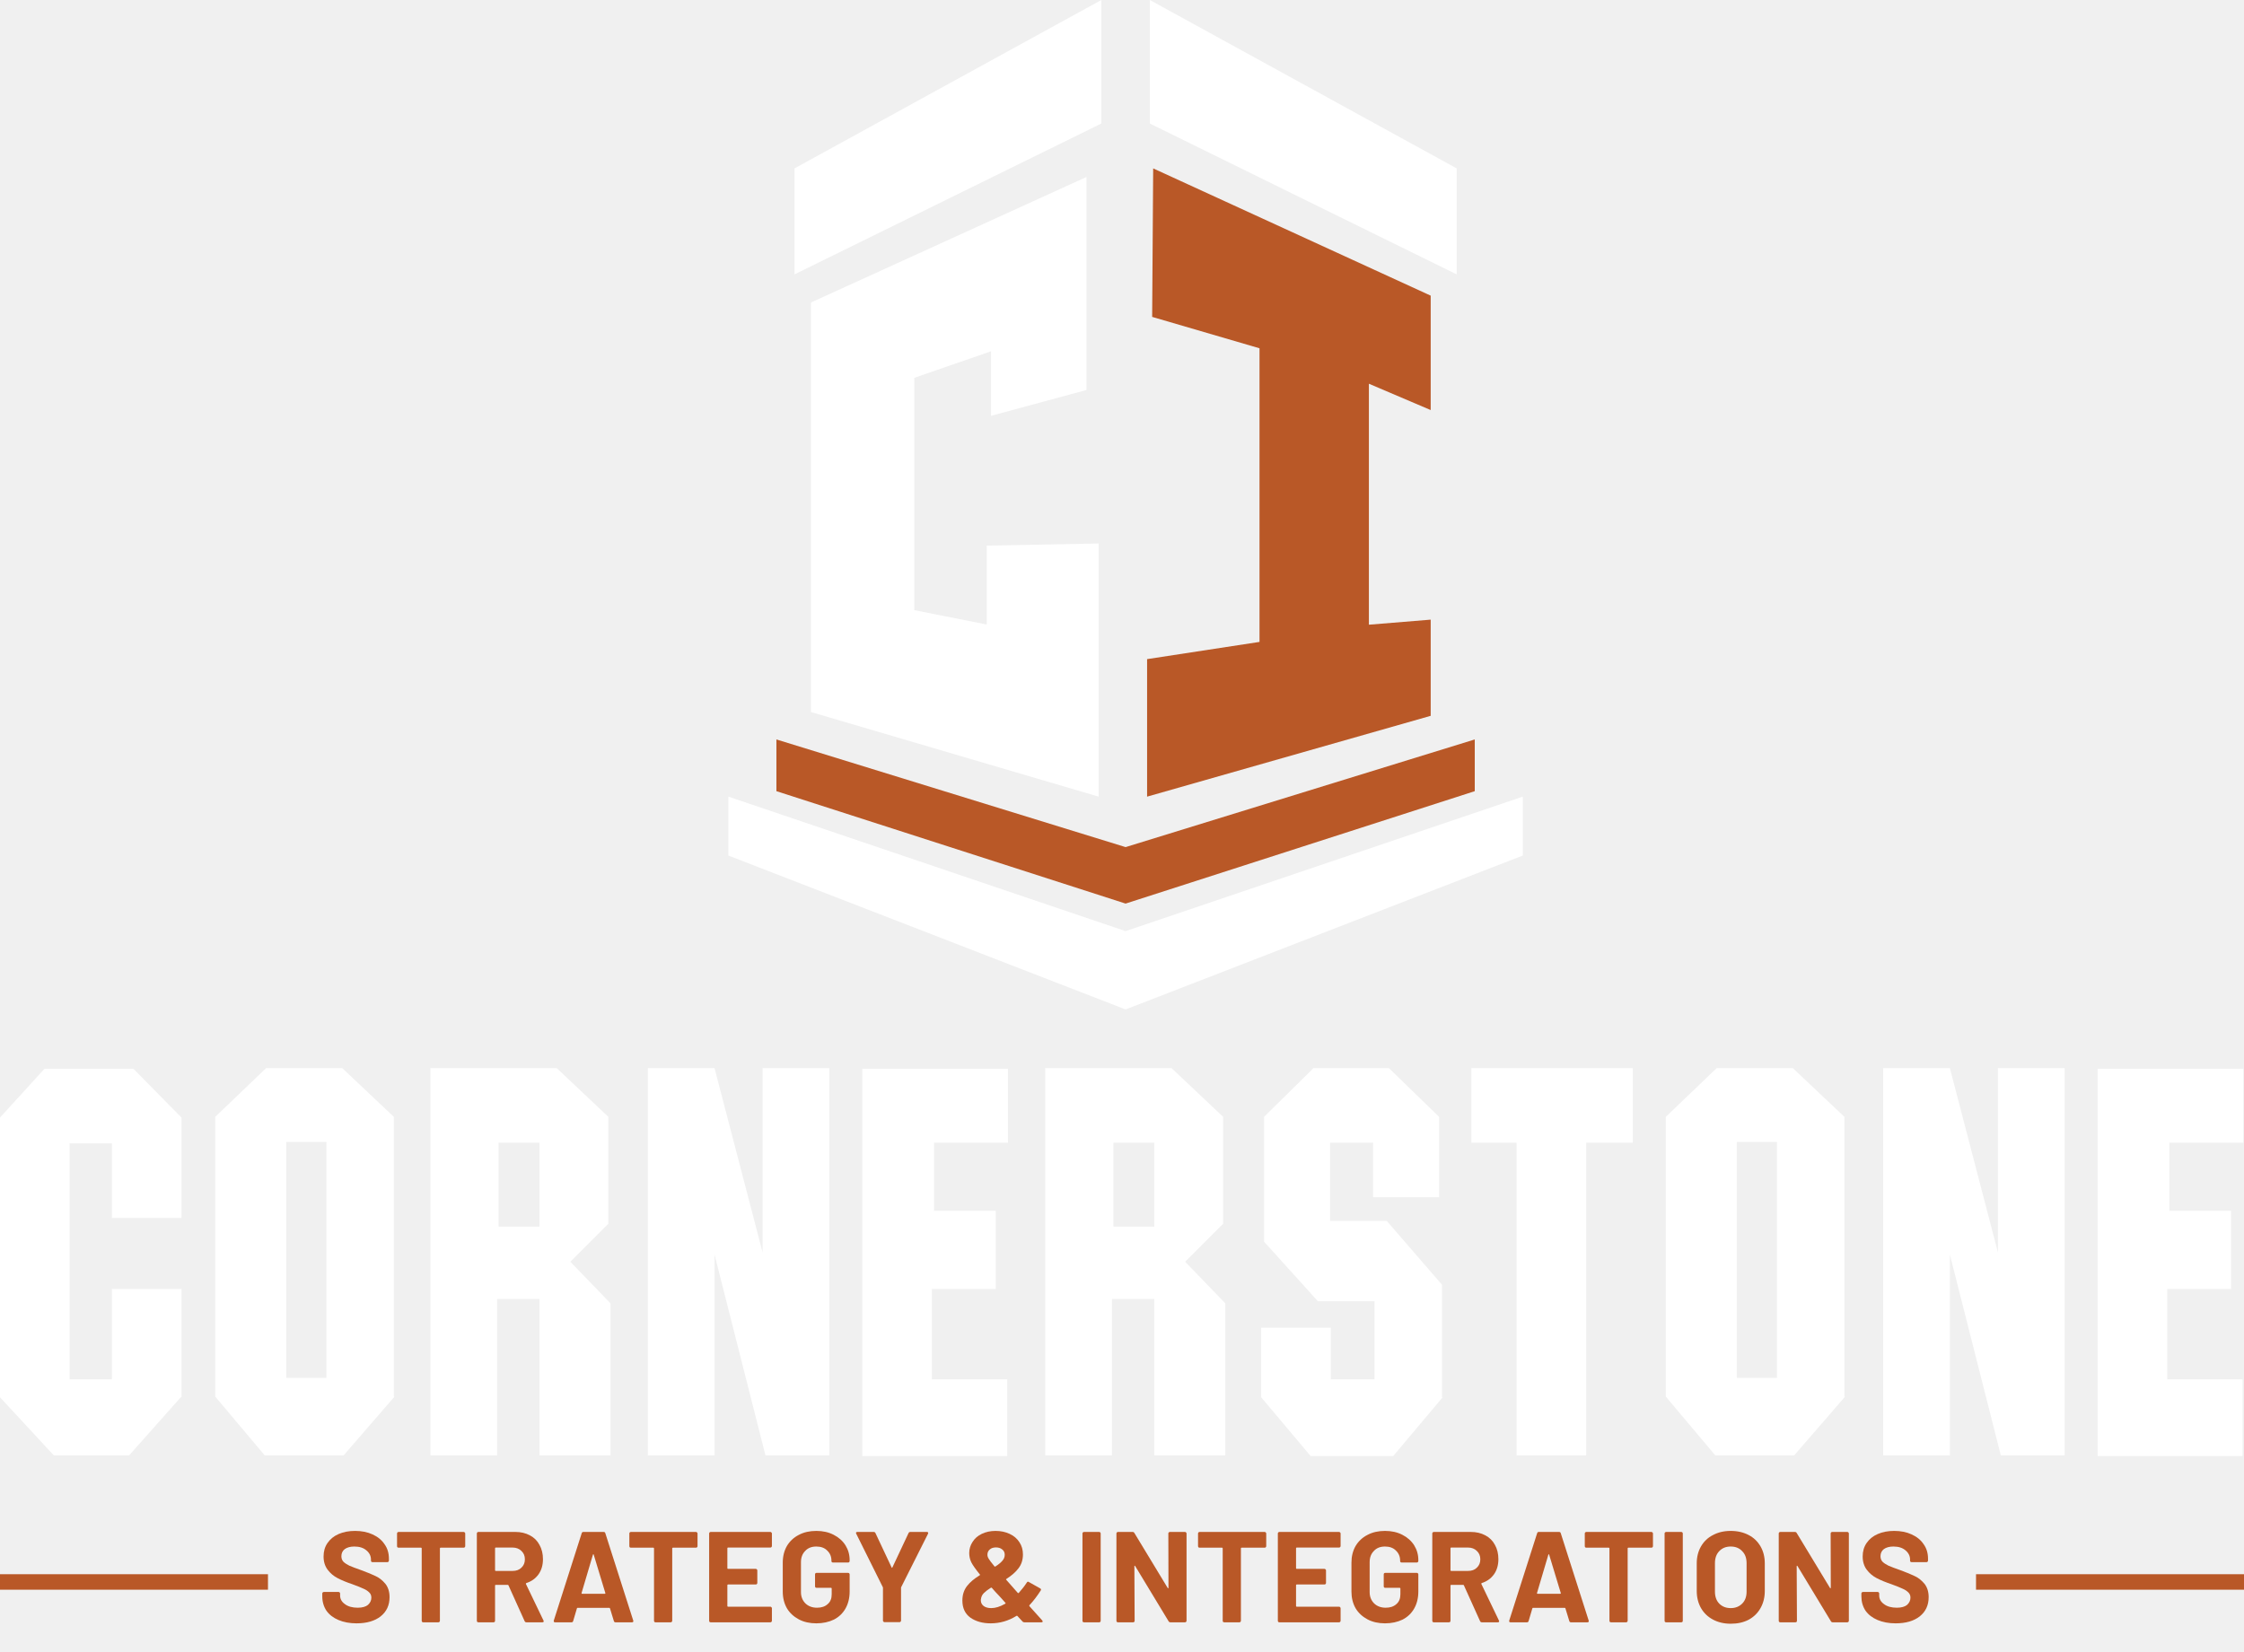
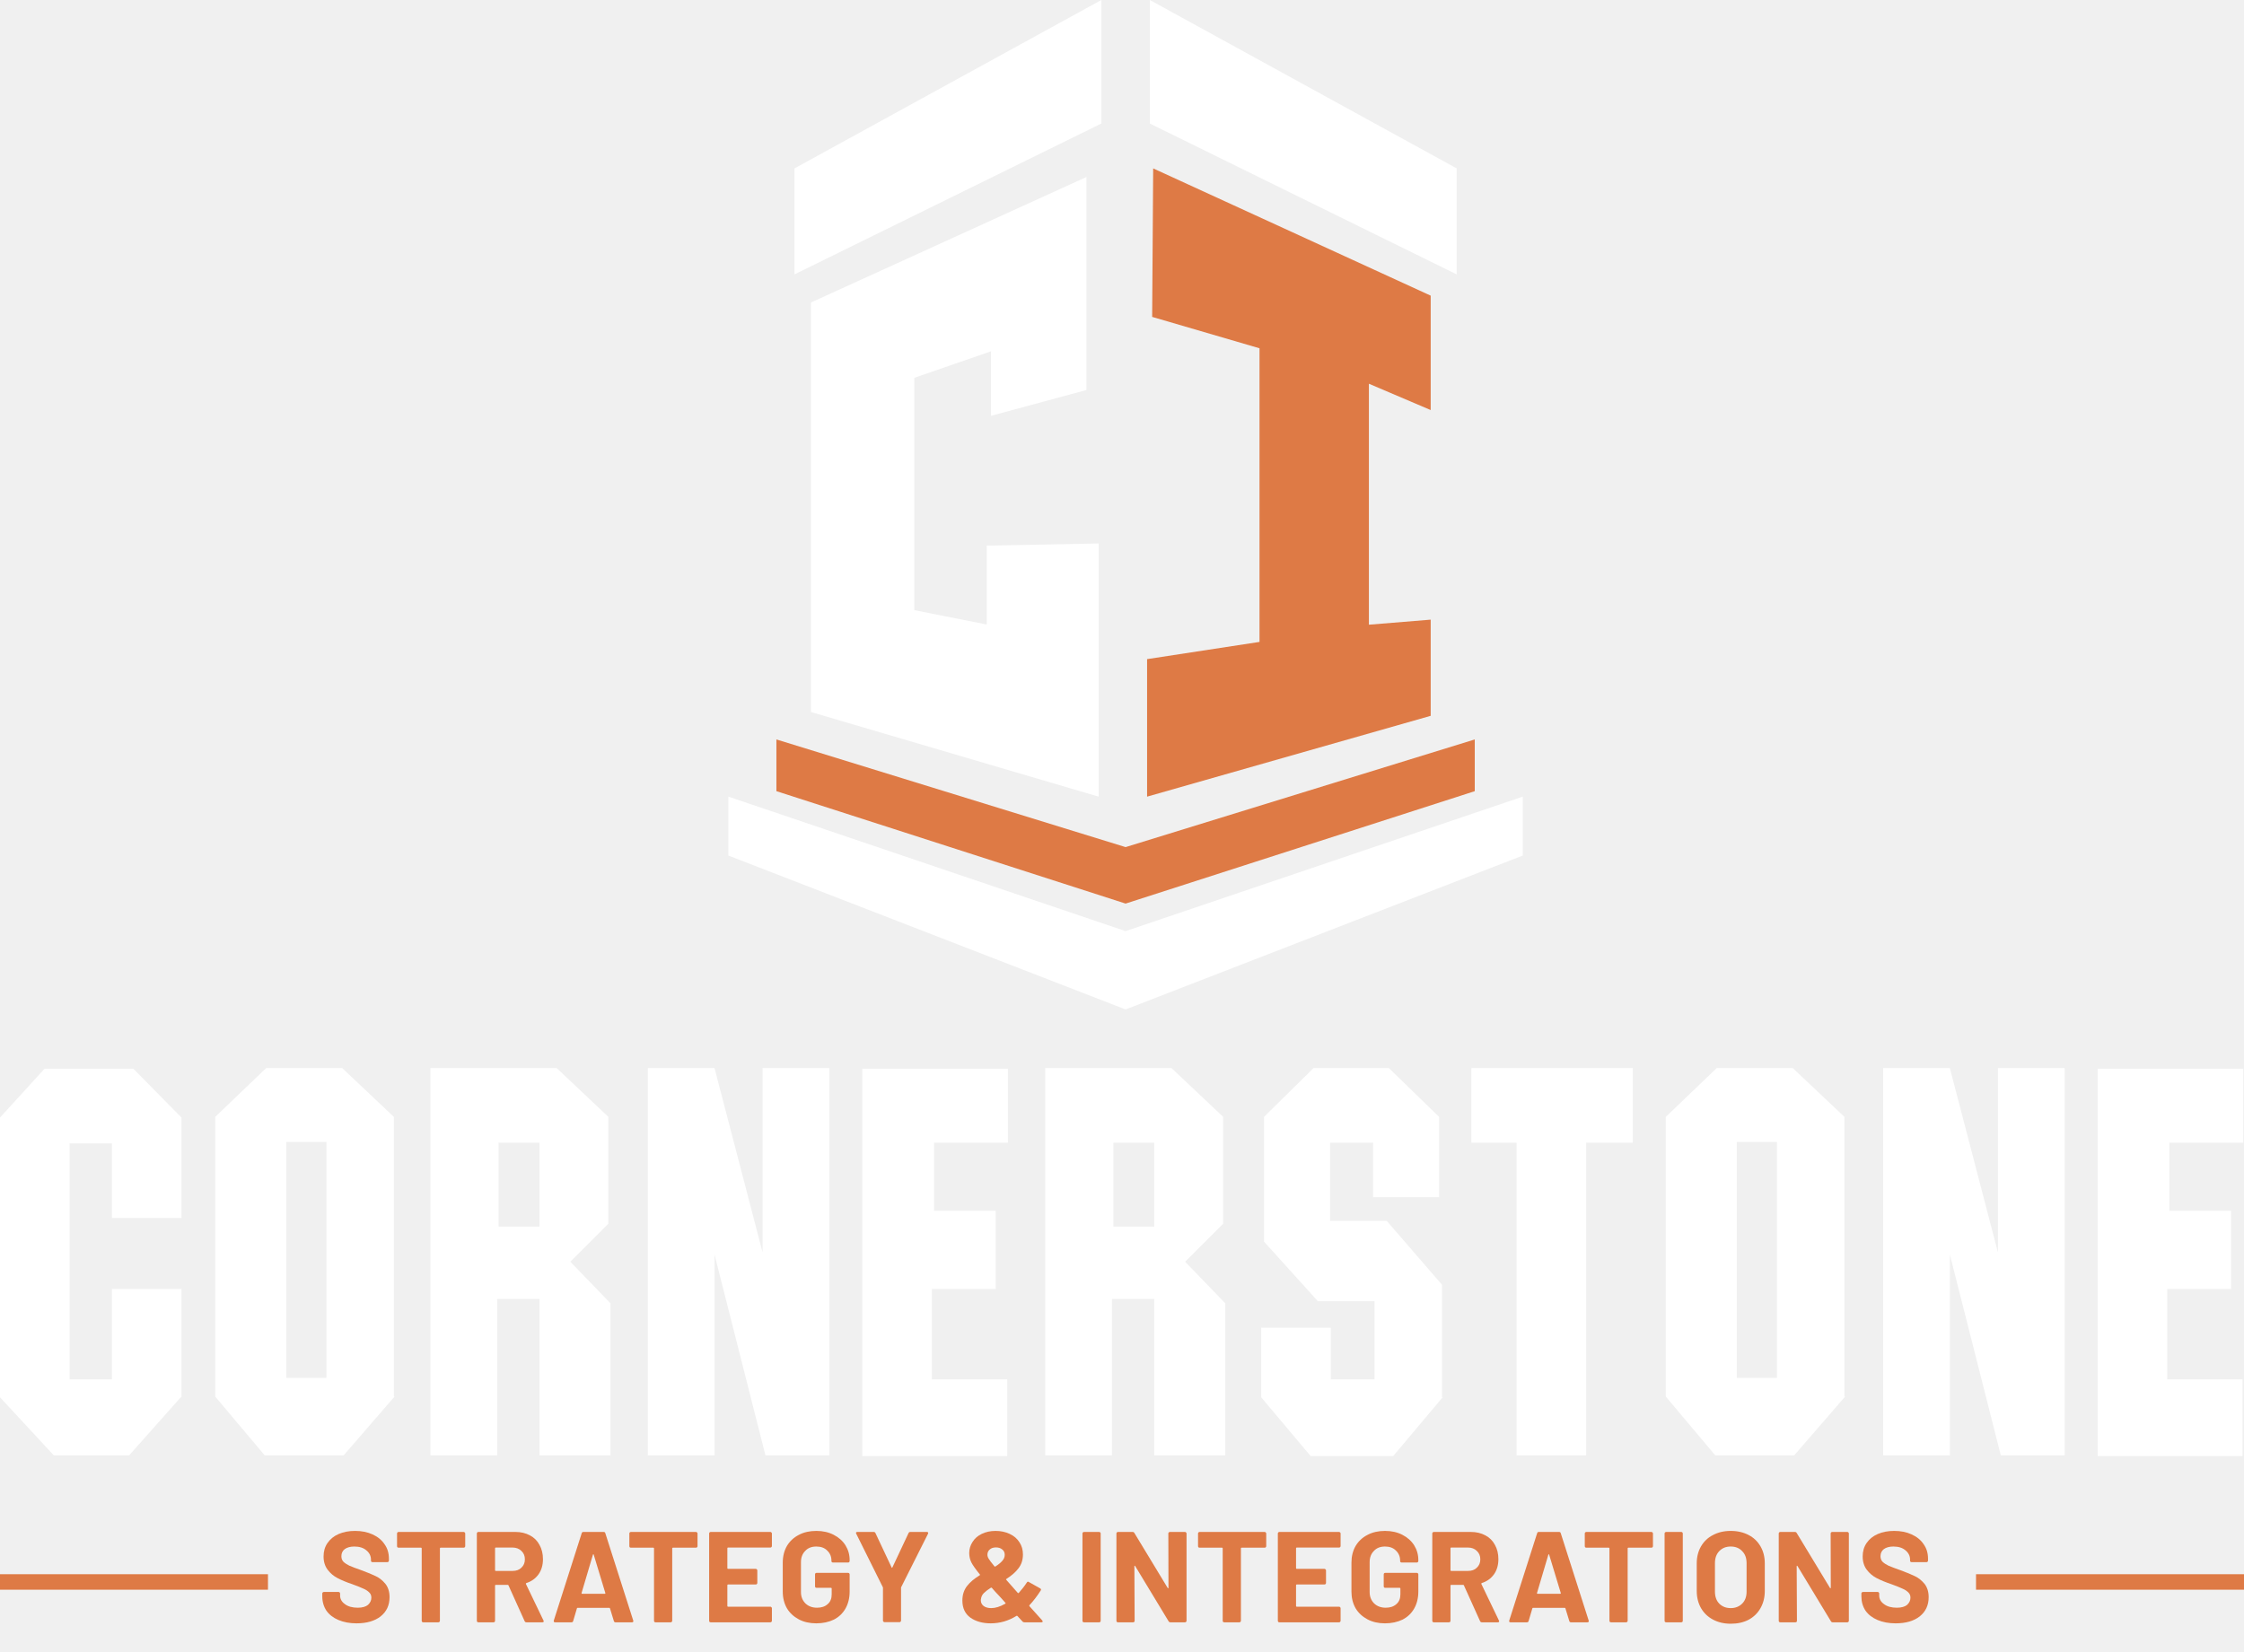
<svg xmlns="http://www.w3.org/2000/svg" xmlns:xlink="http://www.w3.org/1999/xlink" role="img" aria-label="Cornerstone Strategy &amp; Integrations" version="1.1" viewBox="23.10 59.12 312.80 230.26">
  <defs>
    <clipPath id="clip_1">
      <path transform="matrix(1,0,0,-1,0,360)" d="M0 360H360V0H0Z" />
    </clipPath>
    <clipPath id="clip_2">
      <path transform="matrix(1,0,0,-1,0,360)" d="M67.376 70.625H292.625V89.975H67.376Z" />
    </clipPath>
    <path id="font_3_119" d="M.301-.008C.248-.008 .201 .001 .161 .018 .121 .035 .09 .059 .068 .09 .047 .122 .036 .159 .036 .201V.223C.036 .226 .037 .229 .039 .231 .042 .234 .045 .235 .048 .235H.162C.165 .235 .168 .234 .171 .231 .173 .229 .174 .226 .174 .223V.208C.174 .181 .186 .159 .211 .141 .236 .122 .269 .113 .311 .113 .346 .113 .373 .121 .39 .135 .407 .151 .416 .169 .416 .191 .416 .207 .411 .22 .4 .231 .389 .242 .375 .252 .356 .26 .338 .269 .309 .28 .269 .295 .224 .31 .186 .326 .155 .342 .124 .358 .098 .38 .077 .408 .057 .435 .046 .469 .046 .51 .046 .55 .056 .585 .077 .615 .098 .645 .126 .668 .163 .684 .2 .7 .242 .708 .29 .708 .341 .708 .386 .699 .425 .681 .465 .663 .496 .638 .518 .605 .541 .573 .552 .536 .552 .493V.478C.552 .475 .551 .472 .548 .469 .546 .467 .543 .466 .54 .466H.425C.422 .466 .419 .467 .416 .469 .414 .472 .413 .475 .413 .478V.486C.413 .514 .401 .538 .378 .557 .355 .577 .324 .587 .284 .587 .253 .587 .228 .58 .21 .567 .193 .554 .184 .535 .184 .512 .184 .495 .189 .481 .199 .47 .21 .459 .225 .449 .245 .439 .266 .43 .297 .418 .34 .403 .387 .386 .424 .37 .451 .357 .479 .344 .503 .324 .525 .298 .546 .271 .557 .237 .557 .195 .557 .132 .534 .083 .488 .046 .442 .01 .38-.008 .301-.008Z" />
    <path id="font_3_125" d="M.544 .7C.547 .7 .55 .699 .552 .696 .555 .694 .556 .691 .556 .688V.59C.556 .587 .555 .584 .552 .581 .55 .579 .547 .578 .544 .578H.365C.362 .578 .36 .576 .36 .573V.012C.36 .009 .359 .006 .356 .003 .354 .001 .351 0 .348 0H.231C.228 0 .225 .001 .222 .003 .22 .006 .219 .009 .219 .012V.573C.219 .576 .217 .578 .214 .578H.04C.037 .578 .034 .579 .031 .581 .029 .584 .028 .587 .028 .59V.688C.028 .691 .029 .694 .031 .696 .034 .699 .037 .7 .04 .7H.544Z" />
    <path id="font_3_116" d="M.445 0C.438 0 .434 .003 .431 .009L.306 .286C.305 .289 .303 .29 .3 .29H.207C.204 .29 .202 .288 .202 .285V.012C.202 .009 .201 .006 .199 .003 .196 .001 .193 0 .19 0H.073C.07 0 .067 .001 .064 .003 .062 .006 .061 .009 .061 .012V.688C.061 .691 .062 .694 .064 .696 .067 .699 .07 .7 .073 .7H.359C.402 .7 .439 .691 .471 .674 .504 .657 .529 .632 .546 .6 .564 .568 .573 .531 .573 .489 .573 .444 .562 .405 .539 .372 .516 .34 .485 .317 .444 .304 .441 .303 .44 .3 .441 .297L.577 .014C.578 .011 .579 .009 .579 .008 .579 .003 .575 0 .568 0H.445M.207 .579C.204 .579 .202 .577 .202 .574V.403C.202 .4 .204 .398 .207 .398H.338C.366 .398 .389 .406 .406 .423 .424 .44 .433 .461 .433 .488 .433 .515 .424 .536 .406 .553 .389 .57 .366 .579 .338 .579H.207Z" />
    <path id="font_3_4" d="M.506 0C.499 0 .495 .003 .493 .01L.463 .108C.462 .111 .46 .112 .458 .112H.212C.21 .112 .208 .111 .207 .108L.178 .01C.176 .003 .172 0 .165 0H.038C.034 0 .031 .001 .029 .003 .027 .006 .027 .009 .028 .014L.244 .69C.246 .697 .25 .7 .257 .7H.414C.421 .7 .425 .697 .427 .69L.643 .014C.644 .013 .644 .011 .644 .009 .644 .003 .64 0 .633 0H.506M.243 .227C.242 .223 .244 .221 .247 .221H.423C.427 .221 .428 .223 .427 .227L.337 .524C.336 .527 .335 .528 .334 .527 .333 .527 .332 .526 .331 .524L.243 .227Z" />
    <path id="font_3_39" d="M.547 .591C.547 .588 .546 .585 .543 .582 .541 .58 .538 .579 .535 .579H.207C.204 .579 .202 .577 .202 .574V.419C.202 .416 .204 .414 .207 .414H.422C.425 .414 .428 .413 .43 .41 .433 .408 .434 .405 .434 .402V.305C.434 .302 .433 .299 .43 .296 .428 .294 .425 .293 .422 .293H.207C.204 .293 .202 .291 .202 .288V.126C.202 .123 .204 .121 .207 .121H.535C.538 .121 .541 .12 .543 .117 .546 .115 .547 .112 .547 .109V.012C.547 .009 .546 .006 .543 .003 .541 .001 .538 0 .535 0H.073C.07 0 .067 .001 .064 .003 .062 .006 .061 .009 .061 .012V.688C.061 .691 .062 .694 .064 .696 .067 .699 .07 .7 .073 .7H.535C.538 .7 .541 .699 .543 .696 .546 .694 .547 .691 .547 .688V.591Z" />
    <path id="font_3_58" d="M.307-.008C.256-.008 .21 .002 .171 .023 .132 .044 .101 .072 .079 .109 .058 .146 .047 .189 .047 .238V.462C.047 .511 .058 .554 .079 .591 .101 .628 .132 .657 .171 .677 .21 .698 .256 .708 .307 .708 .358 .708 .402 .698 .441 .678 .48 .658 .511 .631 .533 .596 .554 .562 .565 .524 .565 .482V.475C.565 .472 .564 .469 .561 .466 .559 .464 .556 .463 .553 .463H.436C.433 .463 .43 .464 .427 .466 .425 .469 .424 .472 .424 .475V.478C.424 .509 .413 .535 .392 .555 .371 .577 .342 .587 .307 .587 .271 .587 .242 .576 .221 .553 .199 .531 .188 .502 .188 .466V.234C.188 .198 .2 .169 .223 .146 .246 .124 .276 .113 .312 .113 .347 .113 .374 .122 .395 .141 .416 .159 .426 .184 .426 .217V.262C.426 .265 .424 .267 .421 .267H.309C.306 .267 .303 .268 .3 .27 .298 .273 .297 .276 .297 .279V.371C.297 .374 .298 .377 .3 .38 .303 .382 .306 .383 .309 .383H.553C.556 .383 .559 .382 .561 .38 .564 .377 .565 .374 .565 .371V.239C.565 .188 .554 .144 .533 .107 .512 .07 .482 .041 .443 .021 .404 .002 .358-.008 .307-.008Z" />
    <path id="font_3_154" d="M.25 .001C.247 .001 .244 .002 .242 .005 .239 .007 .238 .01 .238 .013V.266C.238 .269 .238 .271 .237 .272L.031 .686C.03 .689 .029 .691 .029 .692 .029 .697 .033 .7 .04 .7H.166C.173 .7 .177 .697 .18 .691L.305 .425C.307 .421 .309 .421 .311 .425L.436 .691C.439 .697 .443 .7 .45 .7H.578C.583 .7 .586 .699 .587 .696 .589 .694 .589 .691 .587 .686L.379 .272C.378 .271 .378 .269 .378 .266V.013C.378 .01 .377 .007 .374 .005 .372 .002 .369 .001 .366 .001H.25Z" />
    <path id="font_3_3" d="" />
    <path id="font_3_618" d="M.654 .015C.657 .011 .658 .008 .658 .007 .658 .002 .654 0 .647 0H.516C.51 0 .505 .002 .501 .007L.462 .049C.461 .051 .458 .051 .455 .05 .393 .011 .326-.008 .255-.008 .192-.008 .14 .007 .098 .036 .057 .066 .036 .11 .036 .168 .036 .213 .048 .25 .072 .281 .096 .312 .129 .339 .17 .364 .174 .367 .174 .369 .171 .371 .138 .412 .116 .443 .105 .465 .094 .488 .089 .512 .089 .537 .089 .568 .098 .597 .115 .623 .132 .65 .155 .67 .186 .685 .217 .7 .253 .708 .293 .708 .334 .708 .37 .7 .402 .685 .435 .67 .46 .648 .478 .62 .496 .593 .505 .561 .505 .526 .505 .485 .494 .449 .471 .419 .448 .388 .416 .361 .377 .336 .374 .334 .373 .332 .376 .329L.465 .228C.468 .225 .47 .225 .473 .228 .498 .256 .519 .283 .535 .308 .539 .315 .544 .317 .551 .312L.638 .263C.645 .259 .647 .254 .643 .247 .615 .203 .586 .165 .555 .132 .553 .13 .554 .127 .557 .123L.654 .015M.296 .58C.276 .58 .26 .575 .248 .564 .236 .554 .23 .54 .23 .523 .23 .514 .233 .503 .24 .492 .247 .481 .261 .461 .284 .434 .285 .431 .288 .431 .291 .432 .315 .447 .333 .462 .345 .476 .358 .49 .364 .506 .364 .523 .364 .54 .358 .554 .345 .564 .332 .575 .316 .58 .296 .58M.26 .11C.292 .11 .328 .121 .368 .144 .372 .147 .372 .149 .369 .151L.338 .186 .315 .211C.3 .226 .283 .245 .264 .267 .263 .269 .26 .269 .257 .268 .233 .253 .215 .239 .202 .226 .189 .213 .182 .197 .18 .18 .179 .178 .179 .175 .179 .17 .179 .152 .186 .138 .201 .126 .216 .115 .236 .11 .26 .11Z" />
    <path id="font_3_65" d="M.073 0C.07 0 .067 .001 .064 .003 .062 .006 .061 .009 .061 .012V.688C.061 .691 .062 .694 .064 .696 .067 .699 .07 .7 .073 .7H.19C.193 .7 .196 .699 .199 .696 .201 .694 .202 .691 .202 .688V.012C.202 .009 .201 .006 .199 .003 .196 .001 .193 0 .19 0H.073Z" />
    <path id="font_3_85" d="M.463 .688C.463 .691 .464 .694 .466 .696 .469 .699 .472 .7 .475 .7H.592C.595 .7 .598 .699 .6 .696 .603 .694 .604 .691 .604 .688V.012C.604 .009 .603 .006 .6 .003 .598 .001 .595 0 .592 0H.479C.472 0 .468 .003 .465 .008L.206 .436C.205 .438 .203 .439 .202 .438 .201 .438 .2 .437 .2 .434L.202 .012C.202 .009 .201 .006 .199 .003 .196 .001 .193 0 .19 0H.073C.07 0 .067 .001 .064 .003 .062 .006 .061 .009 .061 .012V.688C.061 .691 .062 .694 .064 .696 .067 .699 .07 .7 .073 .7H.186C.193 .7 .197 .697 .2 .692L.458 .266C.459 .264 .461 .263 .462 .264 .463 .264 .464 .265 .464 .268L.463 .688Z" />
    <path id="font_3_90" d="M.31-.011C.258-.011 .212-0 .173 .021 .133 .042 .102 .072 .08 .11 .058 .149 .047 .193 .047 .243V.457C.047 .506 .058 .55 .08 .588 .102 .626 .133 .656 .173 .676 .212 .697 .258 .708 .31 .708 .363 .708 .409 .697 .449 .676 .488 .656 .519 .626 .541 .588 .563 .55 .574 .506 .574 .457V.243C.574 .193 .563 .149 .541 .11 .519 .071 .488 .041 .449 .02 .409-.001 .363-.011 .31-.011M.31 .11C.347 .11 .376 .122 .399 .145 .422 .168 .433 .199 .433 .238V.458C.433 .497 .422 .528 .399 .551 .377 .575 .347 .587 .31 .587 .273 .587 .244 .575 .221 .551 .199 .528 .188 .497 .188 .458V.238C.188 .199 .199 .168 .221 .145 .244 .122 .273 .11 .31 .11Z" />
  </defs>
  <g>
    <g>
-       <path transform="matrix(1,0,0,-1,23.1001,279.7002)" stroke-width="2.16" stroke-linecap="butt" stroke-miterlimit="10" stroke-linejoin="miter" fill="none" stroke="#b95827" d="M0 0H37.354" />
-       <path transform="matrix(1,0,0,-1,298.5459,279.7002)" stroke-width="2.16" stroke-linecap="butt" stroke-miterlimit="10" stroke-linejoin="miter" fill="none" stroke="#b95827" d="M0 0H37.354" />
+       <path transform="matrix(1,0,0,-1,23.1001,279.7002)" stroke-width="2.16" stroke-linecap="butt" stroke-miterlimit="10" stroke-linejoin="miter" fill="none" stroke="#de7a45" d="M0 0H37.354" />
+       <path transform="matrix(1,0,0,-1,298.5459,279.7002)" stroke-width="2.16" stroke-linecap="butt" stroke-miterlimit="10" stroke-linejoin="miter" fill="none" stroke="#de7a45" d="M0 0H37.354" />
    </g>
    <g>
      <path transform="matrix(1,0,0,-1,136.1445,101.2998)" d="M0 0 38.4 17.5V-12.2L25.1-15.8V-6.8L14.4-10.5V-42.9L24.5-44.9V-33.9L40.1-33.6V-68.9L0-57.1Z" fill="#ffffff" />
-       <path transform="matrix(1,0,0,-1,183.8457,82.6001)" d="M0 0 38.683-17.742V-33.695L30.07-30.025V-63.625L38.683-62.919V-76.331L-.848-87.6V-68.425L14.823-66.024V-25.083L-.142-20.707Z" fill="#b95827" />
+       <path transform="matrix(1,0,0,-1,183.8457,82.6001)" d="M0 0 38.683-17.742V-33.695L30.07-30.025V-63.625L38.683-62.919V-76.331L-.848-87.6V-68.425L14.823-66.024V-25.083L-.142-20.707Z" fill="#de7a45" />
      <path transform="matrix(1,0,0,-1,180,188.9541)" d="M0 0 55.366 18.754V10.541L0-10.918-55.366 10.541V18.754Z" fill="#ffffff" />
-       <path transform="matrix(1,0,0,-1,180,185.1113)" d="M0 0 48.672 15.675V22.887L0 7.875-48.672 22.887V15.675Z" fill="#b95827" />
+       <path transform="matrix(1,0,0,-1,180,185.1113)" d="M0 0 48.672 15.675V22.887L0 7.875-48.672 22.887V15.675Z" fill="#de7a45" />
      <path transform="matrix(1,0,0,-1,176.623,59.11911)" d="M0 0-42.776-23.481V-38.259L0-17.223Z" fill="#ffffff" fill-rule="evenodd" />
      <path transform="matrix(1,0,0,-1,183.377,59.11911)" d="M0 0 42.776-23.481V-38.259L0-17.223Z" fill="#ffffff" fill-rule="evenodd" />
      <path transform="matrix(1,0,0,-1,48.2998,253.9482)" d="M0 0-7.2-8.101H-17.7L-25.2 0V39L-19 45.8H-6.6L.1 39V25H-9.6V35.399H-15.5V2.5H-9.6V15.1H.1V0Z" fill="#ffffff" />
      <path transform="matrix(1,0,0,-1,0,360)" d="M68.6 141.651H63V108.752H68.6ZM78.1 106.151 71 97.951H60L53.1 106.151V145.151L60.2 151.951H70.8L78 145.151V106.151Z" fill="#ffffff" />
      <path transform="matrix(1,0,0,-1,0,360)" d="M98.3 141.552H92.6V129.852H98.3ZM108.2 97.951H98.3V119.752H92.4V97.951H83.1V151.951H100.7L107.9 145.151V130.252L102.6 124.951 108.2 119.151Z" fill="#ffffff" />
      <path transform="matrix(1,0,0,-1,138.7002,262.0488)" d="M0 0H-8.9L-16 28V0H-25.3V54H-16L-9.3 28.301V54H0Z" fill="#ffffff" />
      <path transform="matrix(1,0,0,-1,163.7002,218.4482)" d="M0 0H-10.4V-9.5H-1.8V-20.4H-10.7V-33H-.2V-43.7H-20.4V10.3H-.1V0Z" fill="#ffffff" />
      <path transform="matrix(1,0,0,-1,0,360)" d="M184 141.552H178.3V129.852H184ZM193.9 97.951H184V119.752H178.1V97.951H168.8V151.951H186.4L193.6 145.151V130.252L188.3 124.951 193.9 119.151Z" fill="#ffffff" />
      <path transform="matrix(1,0,0,-1,224.2002,253.9482)" d="M0 0-6.9-8.2H-18.4L-25.3 0V9.7H-15.601V2.5H-9.5V13.399H-17.4L-24.9 21.7V39.1L-18 45.899H-7.5L-.5 39.1V27.899H-9.7V35.5H-15.7V24.6H-7.8L-.101 15.7V0Z" fill="#ffffff" />
      <path transform="matrix(1,0,0,-1,250.5996,218.4482)" d="M0 0H-6.399V-43.601H-16.1V0H-22.399V10.399H.101V0Z" fill="#ffffff" />
      <path transform="matrix(1,0,0,-1,0,360)" d="M270.8 141.651H265.2V108.752H270.8ZM280.3 106.151 273.2 97.951H262.2L255.3 106.151V145.151L262.4 151.951H273L280.2 145.151V106.151Z" fill="#ffffff" />
      <path transform="matrix(1,0,0,-1,310.9004,262.0488)" d="M0 0H-8.9L-16 28V0H-25.301V54H-16L-9.301 28.301V54H0Z" fill="#ffffff" />
      <path transform="matrix(1,0,0,-1,335.9004,218.4482)" d="M0 0H-10.4V-9.5H-1.801V-20.4H-10.7V-33H-.2V-43.7H-20.4V10.3H-.101V0Z" fill="#ffffff" />
    </g>
    <g>
      <g clip-path="url(#clip_1)">
        <g>
          <g clip-path="url(#clip_2)">
-             <use data-text="S" xlink:href="#font_3_119" transform="matrix(18,0,0,-18,67.3755,285.3252)" fill="#b95827" />
-             <use data-text="T" xlink:href="#font_3_125" transform="matrix(18,0,0,-18,77.94151,285.3252)" fill="#b95827" />
-             <use data-text="R" xlink:href="#font_3_116" transform="matrix(18,0,0,-18,88.47151,285.3252)" fill="#b95827" />
-             <use data-text="A" xlink:href="#font_3_4" transform="matrix(18,0,0,-18,99.7935,285.3252)" fill="#b95827" />
-             <use data-text="T" xlink:href="#font_3_125" transform="matrix(18,0,0,-18,110.3235,285.3252)" fill="#b95827" />
-             <use data-text="E" xlink:href="#font_3_39" transform="matrix(18,0,0,-18,120.8535,285.3252)" fill="#b95827" />
-             <use data-text="G" xlink:href="#font_3_58" transform="matrix(18,0,0,-18,131.3655,285.3252)" fill="#b95827" />
-             <use data-text="Y" xlink:href="#font_3_154" transform="matrix(18,0,0,-18,141.8955,285.3252)" fill="#b95827" />
-             <use data-text=" " xlink:href="#font_3_3" transform="matrix(18,0,0,-18,153.0015,285.3252)" fill="#b95827" />
-             <use data-text="&amp;" xlink:href="#font_3_618" transform="matrix(18,0,0,-18,156.6015,285.3252)" fill="#b95827" />
-             <use data-text=" " xlink:href="#font_3_3" transform="matrix(18,0,0,-18,169.2915,285.3252)" fill="#b95827" />
-             <use data-text="I" xlink:href="#font_3_65" transform="matrix(18,0,0,-18,172.8915,285.3252)" fill="#b95827" />
-             <use data-text="N" xlink:href="#font_3_85" transform="matrix(18,0,0,-18,177.6255,285.3252)" fill="#b95827" />
-             <use data-text="T" xlink:href="#font_3_125" transform="matrix(18,0,0,-18,189.5955,285.3252)" fill="#b95827" />
-             <use data-text="E" xlink:href="#font_3_39" transform="matrix(18,0,0,-18,200.1255,285.3252)" fill="#b95827" />
-             <use data-text="G" xlink:href="#font_3_58" transform="matrix(18,0,0,-18,210.6376,285.3252)" fill="#b95827" />
-             <use data-text="R" xlink:href="#font_3_116" transform="matrix(18,0,0,-18,221.6535,285.3252)" fill="#b95827" />
-             <use data-text="A" xlink:href="#font_3_4" transform="matrix(18,0,0,-18,232.9756,285.3252)" fill="#b95827" />
-             <use data-text="T" xlink:href="#font_3_125" transform="matrix(18,0,0,-18,243.5056,285.3252)" fill="#b95827" />
-             <use data-text="I" xlink:href="#font_3_65" transform="matrix(18,0,0,-18,254.0356,285.3252)" fill="#b95827" />
-             <use data-text="O" xlink:href="#font_3_90" transform="matrix(18,0,0,-18,258.7696,285.3252)" fill="#b95827" />
-             <use data-text="N" xlink:href="#font_3_85" transform="matrix(18,0,0,-18,269.9476,285.3252)" fill="#b95827" />
-             <use data-text="S" xlink:href="#font_3_119" transform="matrix(18,0,0,-18,281.9176,285.3252)" fill="#b95827" />
+             <use data-text="S" xlink:href="#font_3_119" transform="matrix(18,0,0,-18,67.3755,285.3252)" fill="#de7a45" />
+             <use data-text="T" xlink:href="#font_3_125" transform="matrix(18,0,0,-18,77.94151,285.3252)" fill="#de7a45" />
+             <use data-text="R" xlink:href="#font_3_116" transform="matrix(18,0,0,-18,88.47151,285.3252)" fill="#de7a45" />
+             <use data-text="A" xlink:href="#font_3_4" transform="matrix(18,0,0,-18,99.7935,285.3252)" fill="#de7a45" />
+             <use data-text="T" xlink:href="#font_3_125" transform="matrix(18,0,0,-18,110.3235,285.3252)" fill="#de7a45" />
+             <use data-text="E" xlink:href="#font_3_39" transform="matrix(18,0,0,-18,120.8535,285.3252)" fill="#de7a45" />
+             <use data-text="G" xlink:href="#font_3_58" transform="matrix(18,0,0,-18,131.3655,285.3252)" fill="#de7a45" />
+             <use data-text="Y" xlink:href="#font_3_154" transform="matrix(18,0,0,-18,141.8955,285.3252)" fill="#de7a45" />
+             <use data-text=" " xlink:href="#font_3_3" transform="matrix(18,0,0,-18,153.0015,285.3252)" fill="#de7a45" />
+             <use data-text="&amp;" xlink:href="#font_3_618" transform="matrix(18,0,0,-18,156.6015,285.3252)" fill="#de7a45" />
+             <use data-text=" " xlink:href="#font_3_3" transform="matrix(18,0,0,-18,169.2915,285.3252)" fill="#de7a45" />
+             <use data-text="I" xlink:href="#font_3_65" transform="matrix(18,0,0,-18,172.8915,285.3252)" fill="#de7a45" />
+             <use data-text="N" xlink:href="#font_3_85" transform="matrix(18,0,0,-18,177.6255,285.3252)" fill="#de7a45" />
+             <use data-text="T" xlink:href="#font_3_125" transform="matrix(18,0,0,-18,189.5955,285.3252)" fill="#de7a45" />
+             <use data-text="E" xlink:href="#font_3_39" transform="matrix(18,0,0,-18,200.1255,285.3252)" fill="#de7a45" />
+             <use data-text="G" xlink:href="#font_3_58" transform="matrix(18,0,0,-18,210.6376,285.3252)" fill="#de7a45" />
+             <use data-text="R" xlink:href="#font_3_116" transform="matrix(18,0,0,-18,221.6535,285.3252)" fill="#de7a45" />
+             <use data-text="A" xlink:href="#font_3_4" transform="matrix(18,0,0,-18,232.9756,285.3252)" fill="#de7a45" />
+             <use data-text="T" xlink:href="#font_3_125" transform="matrix(18,0,0,-18,243.5056,285.3252)" fill="#de7a45" />
+             <use data-text="I" xlink:href="#font_3_65" transform="matrix(18,0,0,-18,254.0356,285.3252)" fill="#de7a45" />
+             <use data-text="O" xlink:href="#font_3_90" transform="matrix(18,0,0,-18,258.7696,285.3252)" fill="#de7a45" />
+             <use data-text="N" xlink:href="#font_3_85" transform="matrix(18,0,0,-18,269.9476,285.3252)" fill="#de7a45" />
+             <use data-text="S" xlink:href="#font_3_119" transform="matrix(18,0,0,-18,281.9176,285.3252)" fill="#de7a45" />
          </g>
        </g>
      </g>
    </g>
  </g>
</svg>
